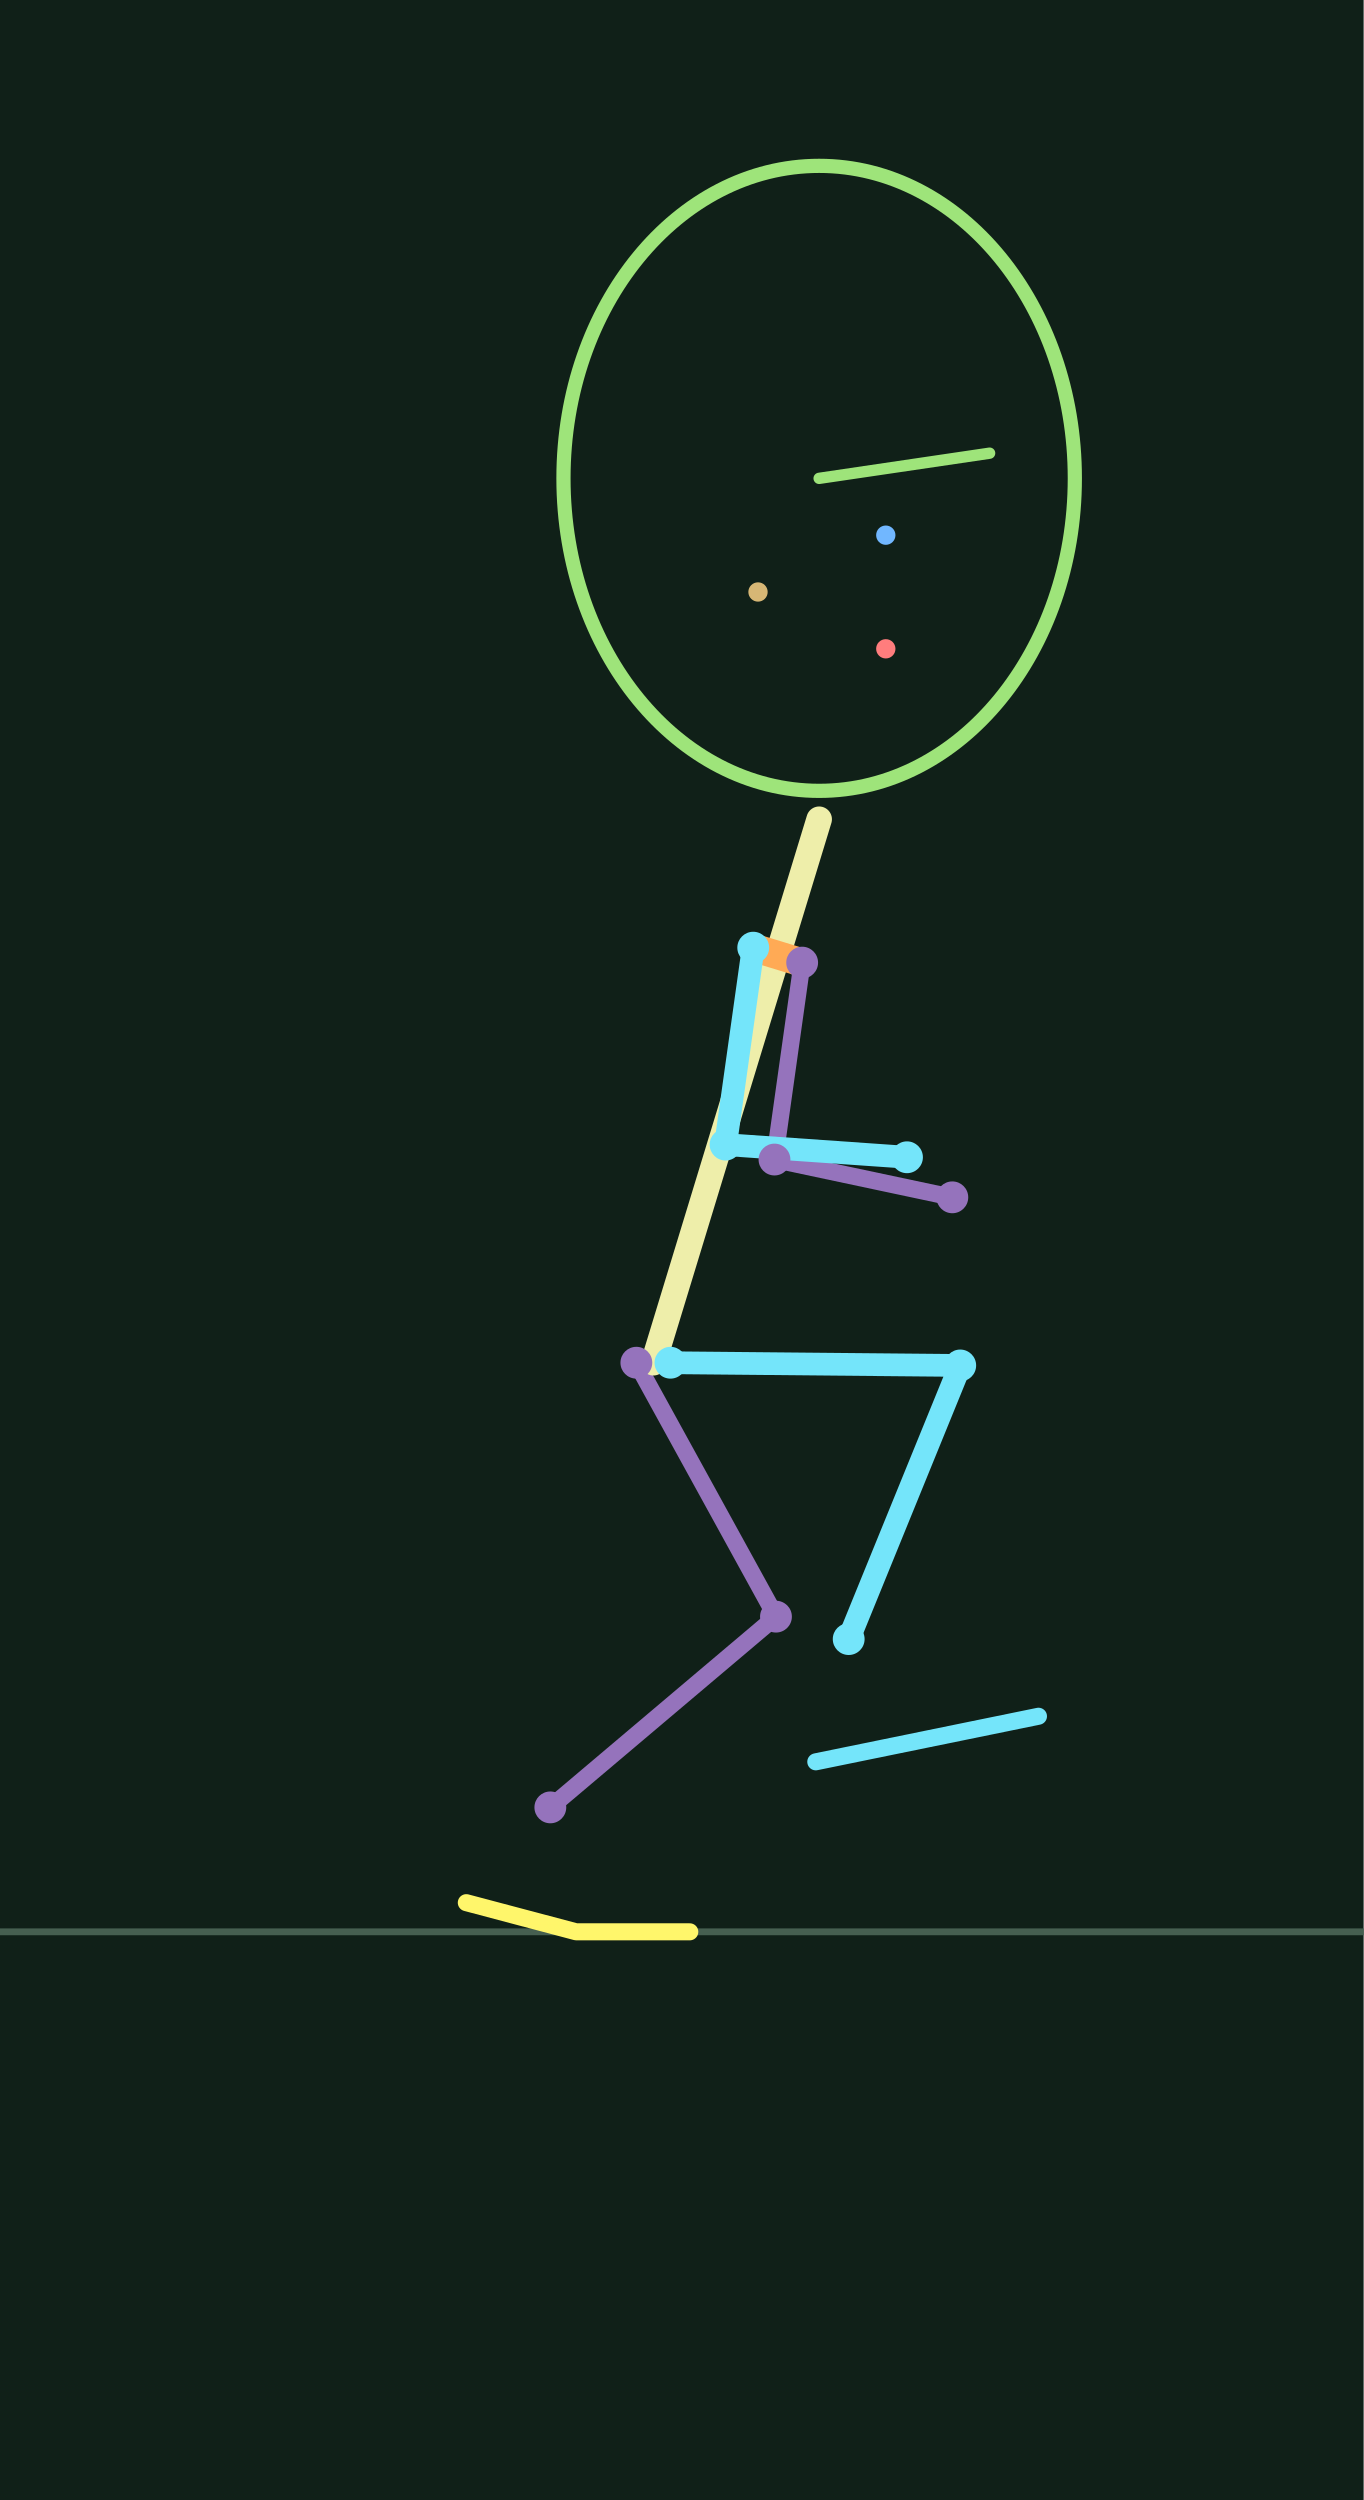
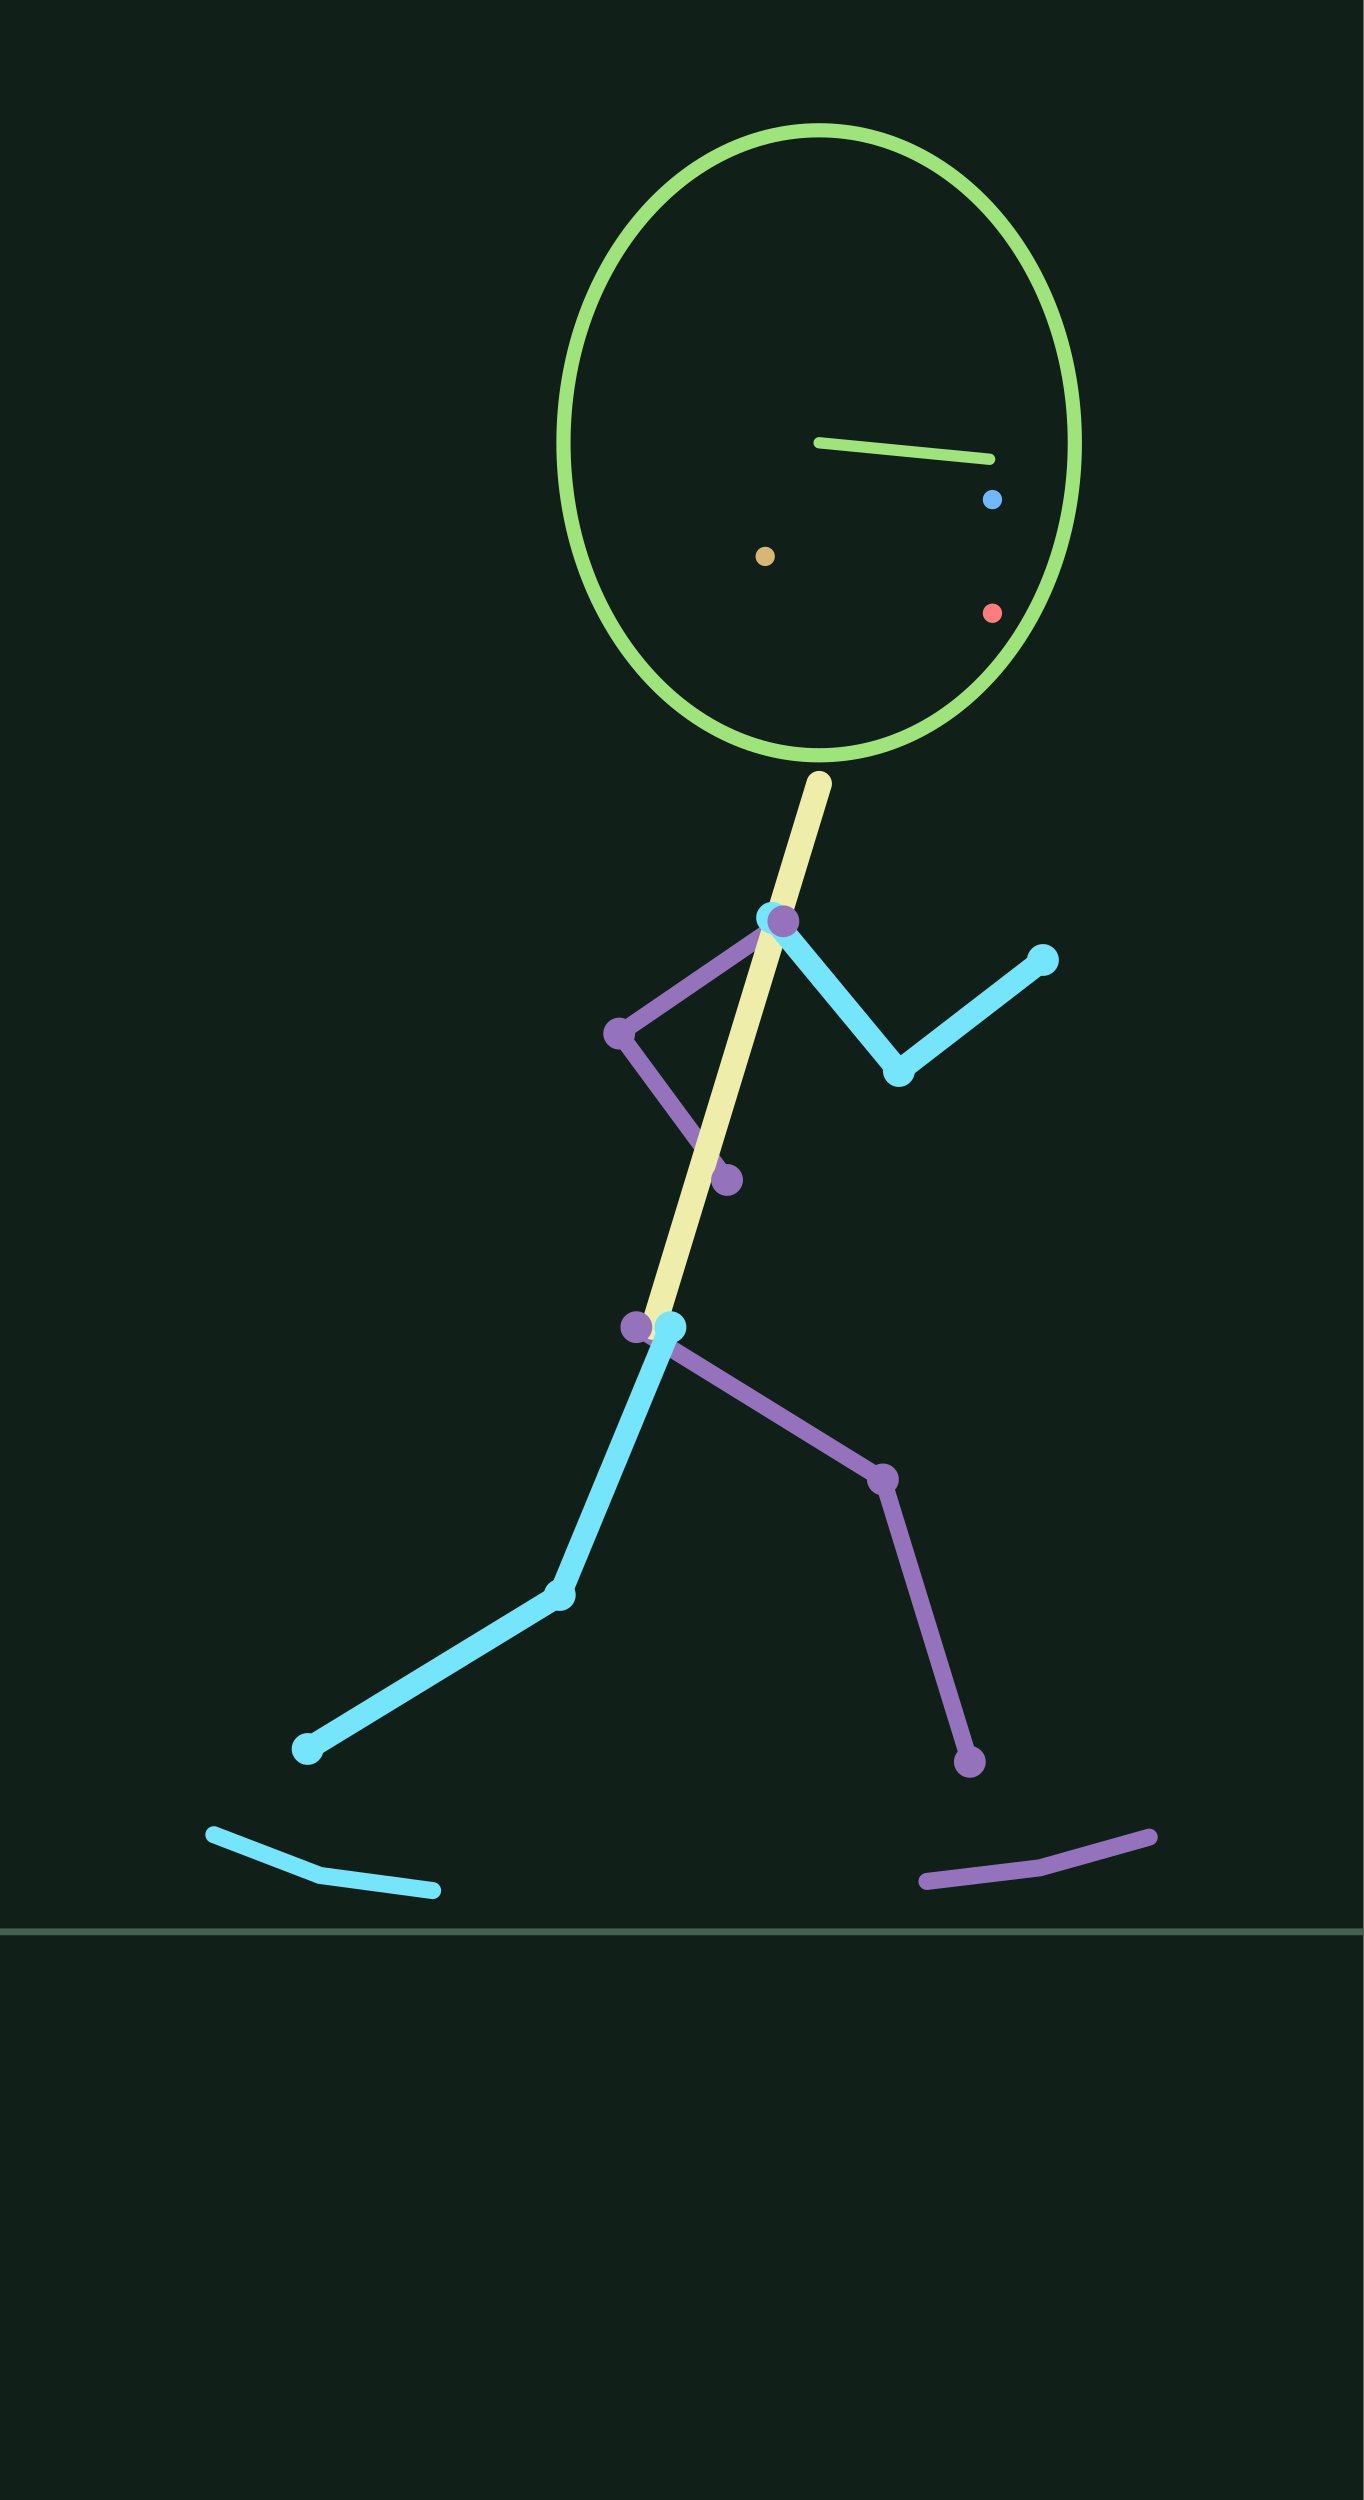
<svg xmlns="http://www.w3.org/2000/svg" width="240" height="440" viewBox="0 0 24 44">
  <rect width="100%" height="100%" fill="#102018" />
  <path d="M0 34H24" stroke="#465f50" stroke-width=".12" />
-   <polyline points="11.200,23.984 13.657,28.453 9.686,31.810" fill="none" stroke="#9573bc" stroke-width="0.3" stroke-linecap="round" stroke-linejoin="round" />
-   <polyline points="14.118,16.942 13.631,20.408 16.761,21.073" fill="none" stroke="#9573bc" stroke-width="0.3" stroke-linecap="round" stroke-linejoin="round" />
-   <polyline points="11.500,23.984 14.417,14.419" fill="none" stroke="#eeeeaa" stroke-width="0.45" stroke-linecap="round" stroke-linejoin="round" />
-   <polyline points="13.257,16.679 14.118,16.942" fill="none" stroke="#ffaa55" stroke-width="0.5" stroke-linecap="round" stroke-linejoin="round" />
-   <polyline points="11.800,23.984 16.900,24.032 14.937,28.848" fill="none" stroke="#74e5fa" stroke-width="0.4" stroke-linecap="round" stroke-linejoin="round" />
-   <polyline points="13.257,16.679 12.770,20.145 15.963,20.368" fill="none" stroke="#74e5fa" stroke-width="0.4" stroke-linecap="round" stroke-linejoin="round" />
-   <polyline points="14.358,31.008 16.317,30.607 18.277,30.206" fill="none" stroke="#74e5fa" stroke-width="0.3" stroke-linecap="round" stroke-linejoin="round" />
-   <polyline points="8.207,33.487 10.140,34.000 12.140,34.000" fill="none" stroke="#fff66b" stroke-width="0.3" stroke-linecap="round" stroke-linejoin="round" />
-   <circle cx="11.800" cy="23.984" r=".28" fill="#74e5fa" />
-   <circle cx="16.900" cy="24.032" r=".28" fill="#74e5fa" />
-   <circle cx="14.937" cy="28.848" r=".28" fill="#74e5fa" />
-   <circle cx="13.257" cy="16.679" r=".28" fill="#74e5fa" />
-   <circle cx="12.770" cy="20.145" r=".28" fill="#74e5fa" />
-   <circle cx="15.963" cy="20.368" r=".28" fill="#74e5fa" />
-   <circle cx="11.200" cy="23.984" r=".28" fill="#9573bc" />
-   <circle cx="13.657" cy="28.453" r=".28" fill="#9573bc" />
-   <circle cx="9.686" cy="31.810" r=".28" fill="#9573bc" />
-   <circle cx="14.118" cy="16.942" r=".28" fill="#9573bc" />
-   <circle cx="13.631" cy="20.408" r=".28" fill="#9573bc" />
-   <circle cx="16.761" cy="21.073" r=".28" fill="#9573bc" />
-   <ellipse cx="14.417" cy="8.419" rx="4.5" ry="5.5" fill="none" stroke="#9ee47a" stroke-width=".25" />
-   <circle cx="15.590" cy="9.419" r=".17" fill="#71b7ff" />
-   <circle cx="15.590" cy="11.419" r=".17" fill="#ff7d7d" />
-   <circle cx="13.341" cy="10.419" r=".17" fill="#d7b775" />
-   <polyline points="14.417,8.419 17.417,7.976" fill="none" stroke="#9ee47a" stroke-width="0.2" stroke-linecap="round" stroke-linejoin="round" />
+   <polyline points="11.200,23.358 15.539,26.038 17.069,31.008" fill="none" stroke="#9573bc" stroke-width="0.3" stroke-linecap="round" stroke-linejoin="round" />
+   <polyline points="13.787,16.215 10.898,18.191 12.796,20.767" fill="none" stroke="#9573bc" stroke-width="0.3" stroke-linecap="round" stroke-linejoin="round" />
+   <polyline points="11.500,23.358 14.417,13.793" fill="none" stroke="#eeeeaa" stroke-width="0.45" stroke-linecap="round" stroke-linejoin="round" />
+   <polyline points="13.589,16.154 13.787,16.215" fill="none" stroke="#ffaa55" stroke-width="0.5" stroke-linecap="round" stroke-linejoin="round" />
+   <polyline points="11.800,23.358 9.852,28.072 5.414,30.782" fill="none" stroke="#74e5fa" stroke-width="0.4" stroke-linecap="round" stroke-linejoin="round" />
+   <polyline points="13.589,16.154 15.821,18.850 18.356,16.896" fill="none" stroke="#74e5fa" stroke-width="0.4" stroke-linecap="round" stroke-linejoin="round" />
+   <polyline points="3.764,32.291 5.632,33.008 7.614,33.274" fill="none" stroke="#74e5fa" stroke-width="0.3" stroke-linecap="round" stroke-linejoin="round" />
+   <polyline points="16.315,33.113 18.301,32.874 20.226,32.334" fill="none" stroke="#9573bc" stroke-width="0.3" stroke-linecap="round" stroke-linejoin="round" />
+   <circle cx="11.800" cy="23.358" r=".28" fill="#74e5fa" />
+   <circle cx="9.852" cy="28.072" r=".28" fill="#74e5fa" />
+   <circle cx="5.414" cy="30.782" r=".28" fill="#74e5fa" />
+   <circle cx="13.589" cy="16.154" r=".28" fill="#74e5fa" />
+   <circle cx="15.821" cy="18.850" r=".28" fill="#74e5fa" />
+   <circle cx="18.356" cy="16.896" r=".28" fill="#74e5fa" />
+   <circle cx="11.200" cy="23.358" r=".28" fill="#9573bc" />
+   <circle cx="15.539" cy="26.038" r=".28" fill="#9573bc" />
+   <circle cx="17.069" cy="31.008" r=".28" fill="#9573bc" />
+   <circle cx="13.787" cy="16.215" r=".28" fill="#9573bc" />
+   <circle cx="10.898" cy="18.191" r=".28" fill="#9573bc" />
+   <circle cx="12.796" cy="20.767" r=".28" fill="#9573bc" />
+   <ellipse cx="14.417" cy="7.793" rx="4.5" ry="5.5" fill="none" stroke="#9ee47a" stroke-width=".25" />
+   <circle cx="17.467" cy="8.793" r=".17" fill="#71b7ff" />
+   <circle cx="17.467" cy="10.793" r=".17" fill="#ff7d7d" />
+   <circle cx="13.468" cy="9.793" r=".17" fill="#d7b775" />
+   <polyline points="14.417,7.793 17.417,8.083" fill="none" stroke="#9ee47a" stroke-width="0.2" stroke-linecap="round" stroke-linejoin="round" />
</svg>
